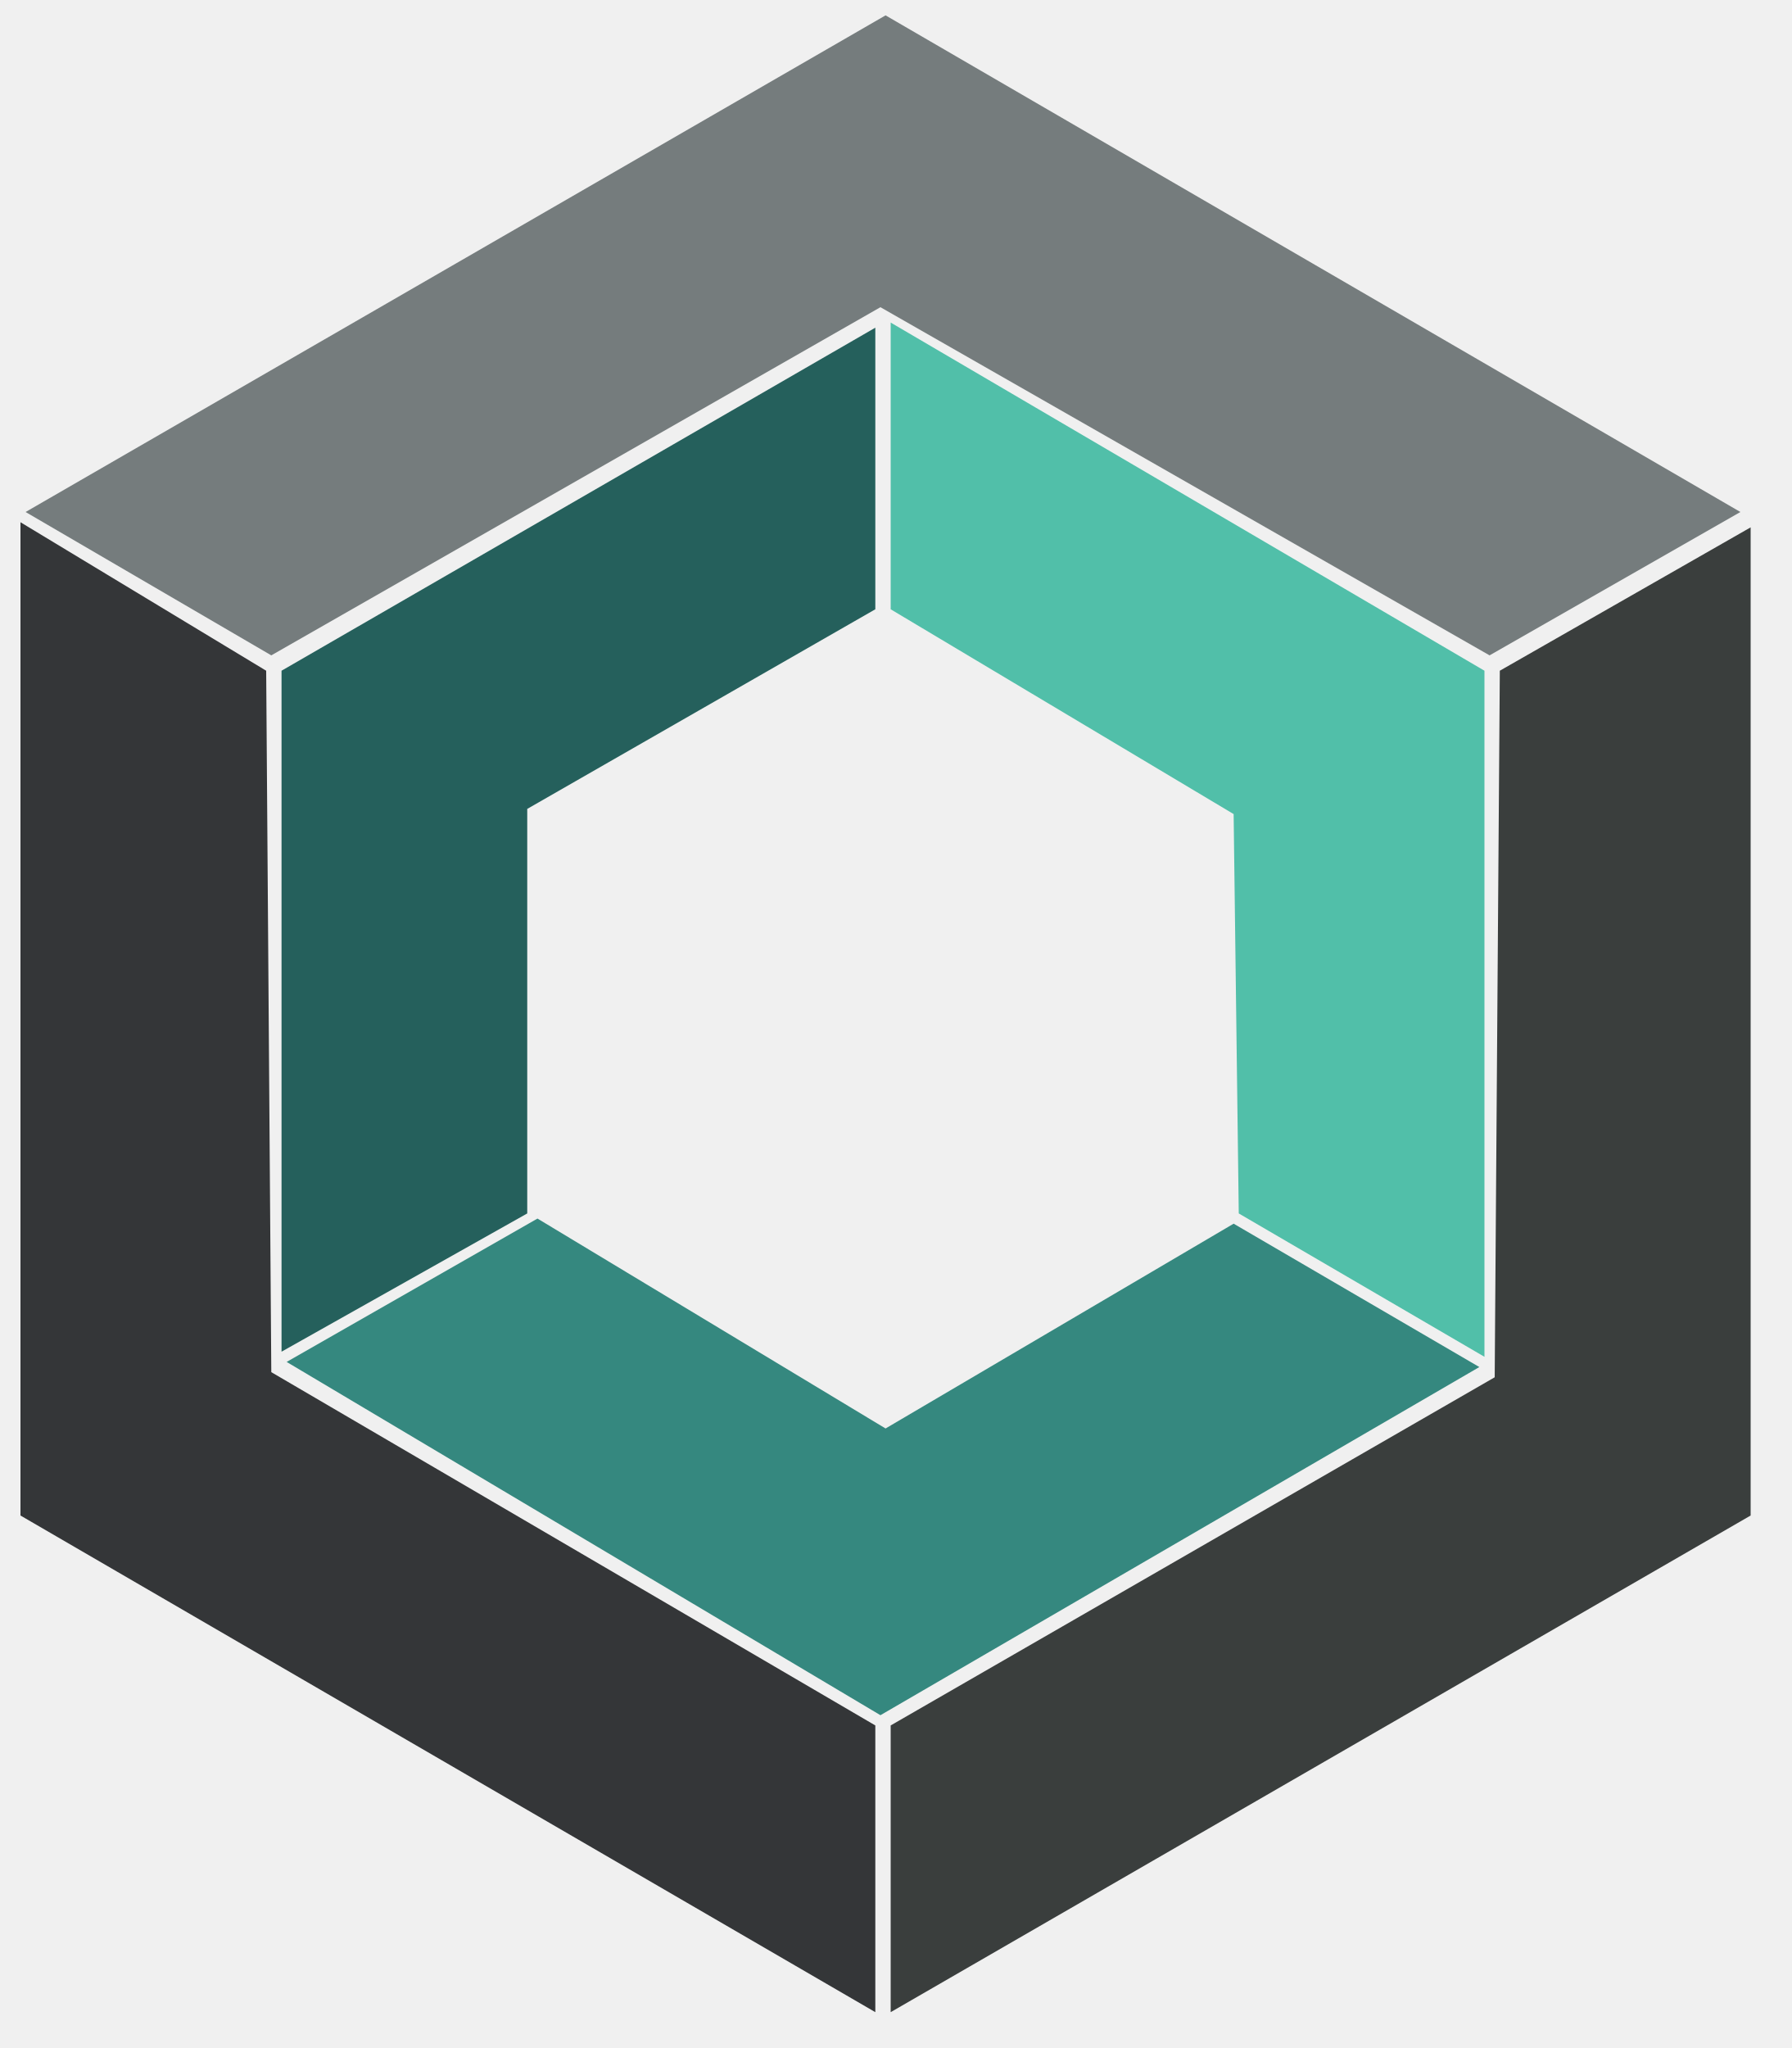
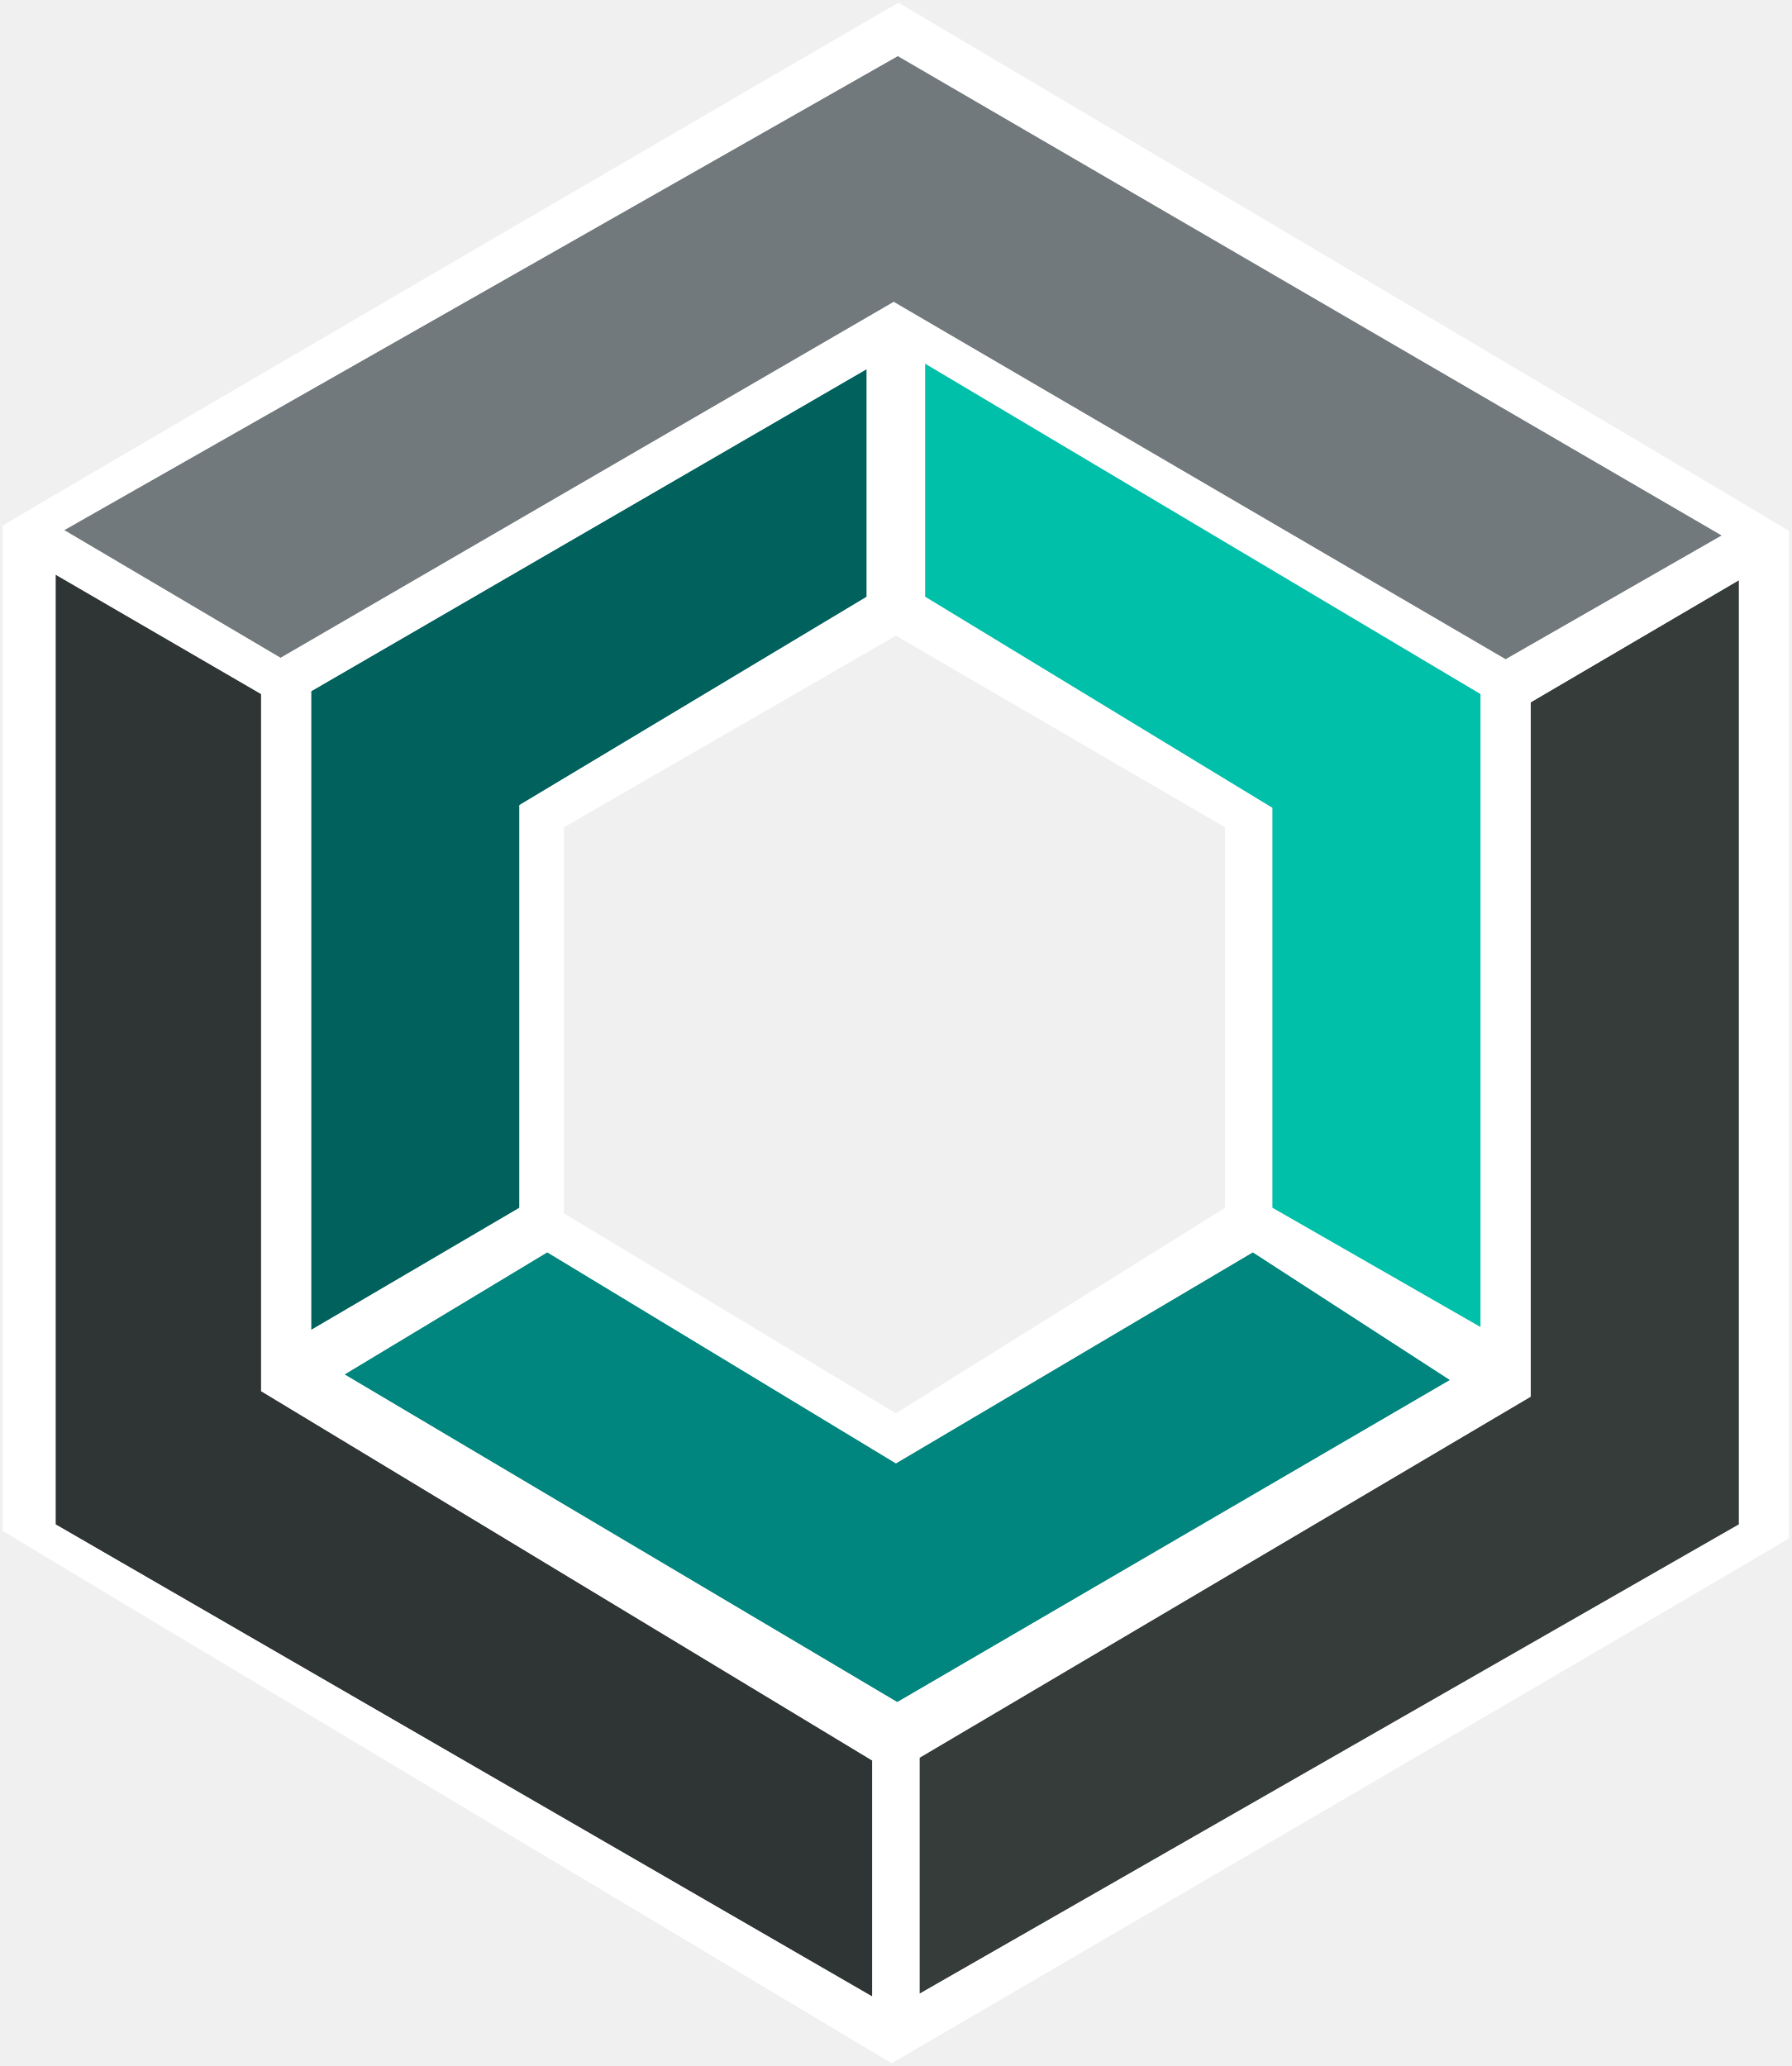
- <svg xmlns="http://www.w3.org/2000/svg" version="1.2" baseProfile="tiny-ps" width="350" height="400">
-   <style />
-   <path id="Shape 2" d="M4 102l48 29 1 137 118 69v56L4 296V102z" fill="#343638" />
-   <path id="Shape 2" d="M174 337v56l168-97V103l-49 28-1 138-118 68z" fill="#3a3e3d" />
-   <path id="Shape 2" d="M174 63v56l67 40 1 78 48 28V131L174 63z" fill="#51bfa9" />
-   <path id="Shape 2" d="M55 131v133l48-27v-79.01L171 119V64L55 131z" fill="#25605c" />
-   <path id="Shape 1" d="M5 100l48 28 119-68 119 68 49-28L173 3 5 100z" fill="#757c7d" />
-   <path id="Shape 2" d="M56 266l49-28 68 41 68-40 48 28-117 68-116-69z" fill="#35887f" />
+ <svg xmlns="http://www.w3.org/2000/svg" width="161.25" height="185.97">
+   <path fill="#00867E" d="M130.5 124.22l-49.75 29L31 123.72l18.25-11 31.38 19 32.12-19z" />
+   <path fill="#353C3A" d="M156.5 52.22v85l-73.75 42.25v-21.25l55-32.5v-62.5z" />
+   <path fill="#00C0AA" d="M133.25 62.47v57l-18.75-10.75v-36l-31.25-19v-21z" />
+   <path fill="#00615D" d="M78 33.22v20.5L46.75 72.47v36.25l-18.75 11v-57.5z" />
+   <path fill="#2F3435" d="M78.5 158.47v21.25L5 137.22v-85.5l18.5 10.75v62.75z" />
+   <path fill="#72797C" d="M154.96 48.2L135.5 59.35 80.43 27.18 25.25 59.22 5.77 47.72 80.8 5.04z" />
+   <path fill="#FFF" d="M80.25 185.72c-.04 0-80-47.84-80-47.93V47.31C.25 47.22 80.8.21 80.87.25c0 0 80.13 47.46 80.13 47.55v90.67c0 .09-80.71 47.25-80.75 47.25zM5 137.22l73.5 42.5v-21.25l-55-33.25V62.47L5 51.72v85.5zm151.5 0v-85l-18.75 11v62.5l-55 32.5v21.25l73.75-42.25zm-21-77.87l19.46-11.15L80.8 5.04 5.77 47.72l19.48 11.5 55.18-32.04 55.07 32.17zm-2.25 60.12v-57l-50-29.75v21l31.25 19v36l18.75 10.75zm-52.5 33.75l49.75-29-17.75-11.5-32.12 19-31.38-19-18.25 11 49.75 29.5zm29.5-44.5V74.47L80.63 57.22 50.75 74.47v34.75l29.88 18 29.62-18.5zM78 53.72v-20.5l-50 29v57.5l18.75-11V72.47L78 53.72z" />
</svg>
